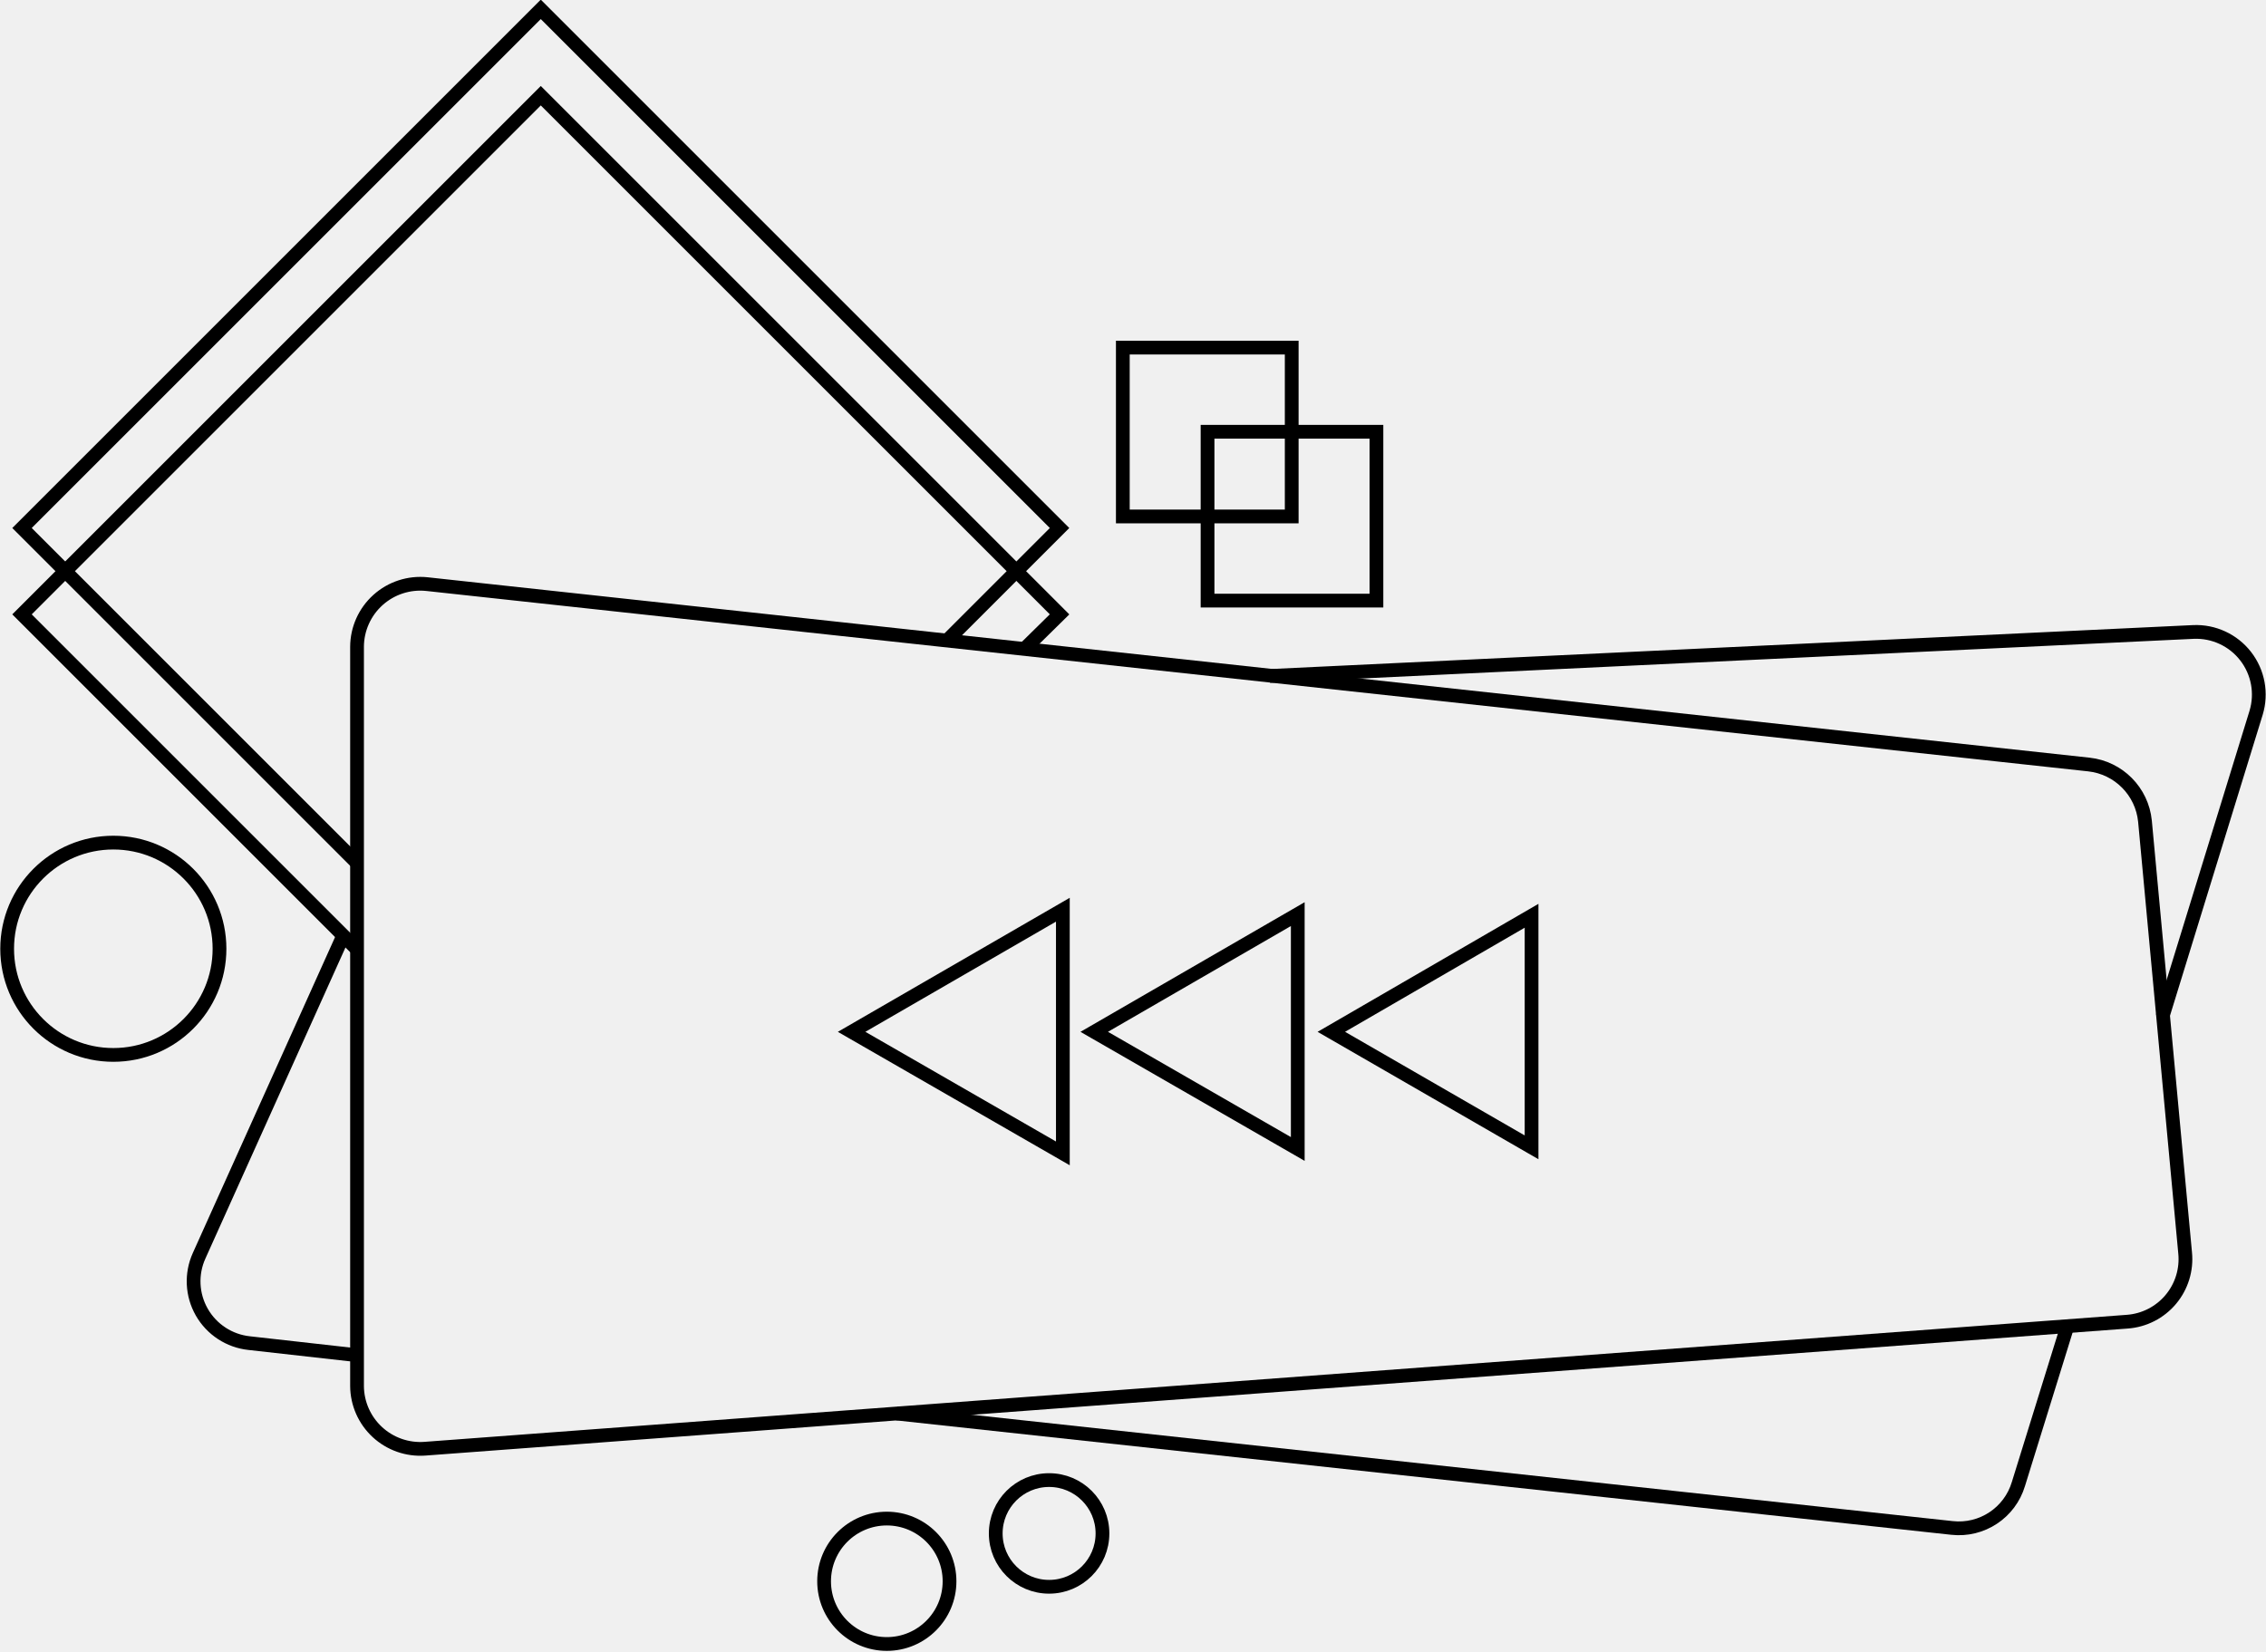
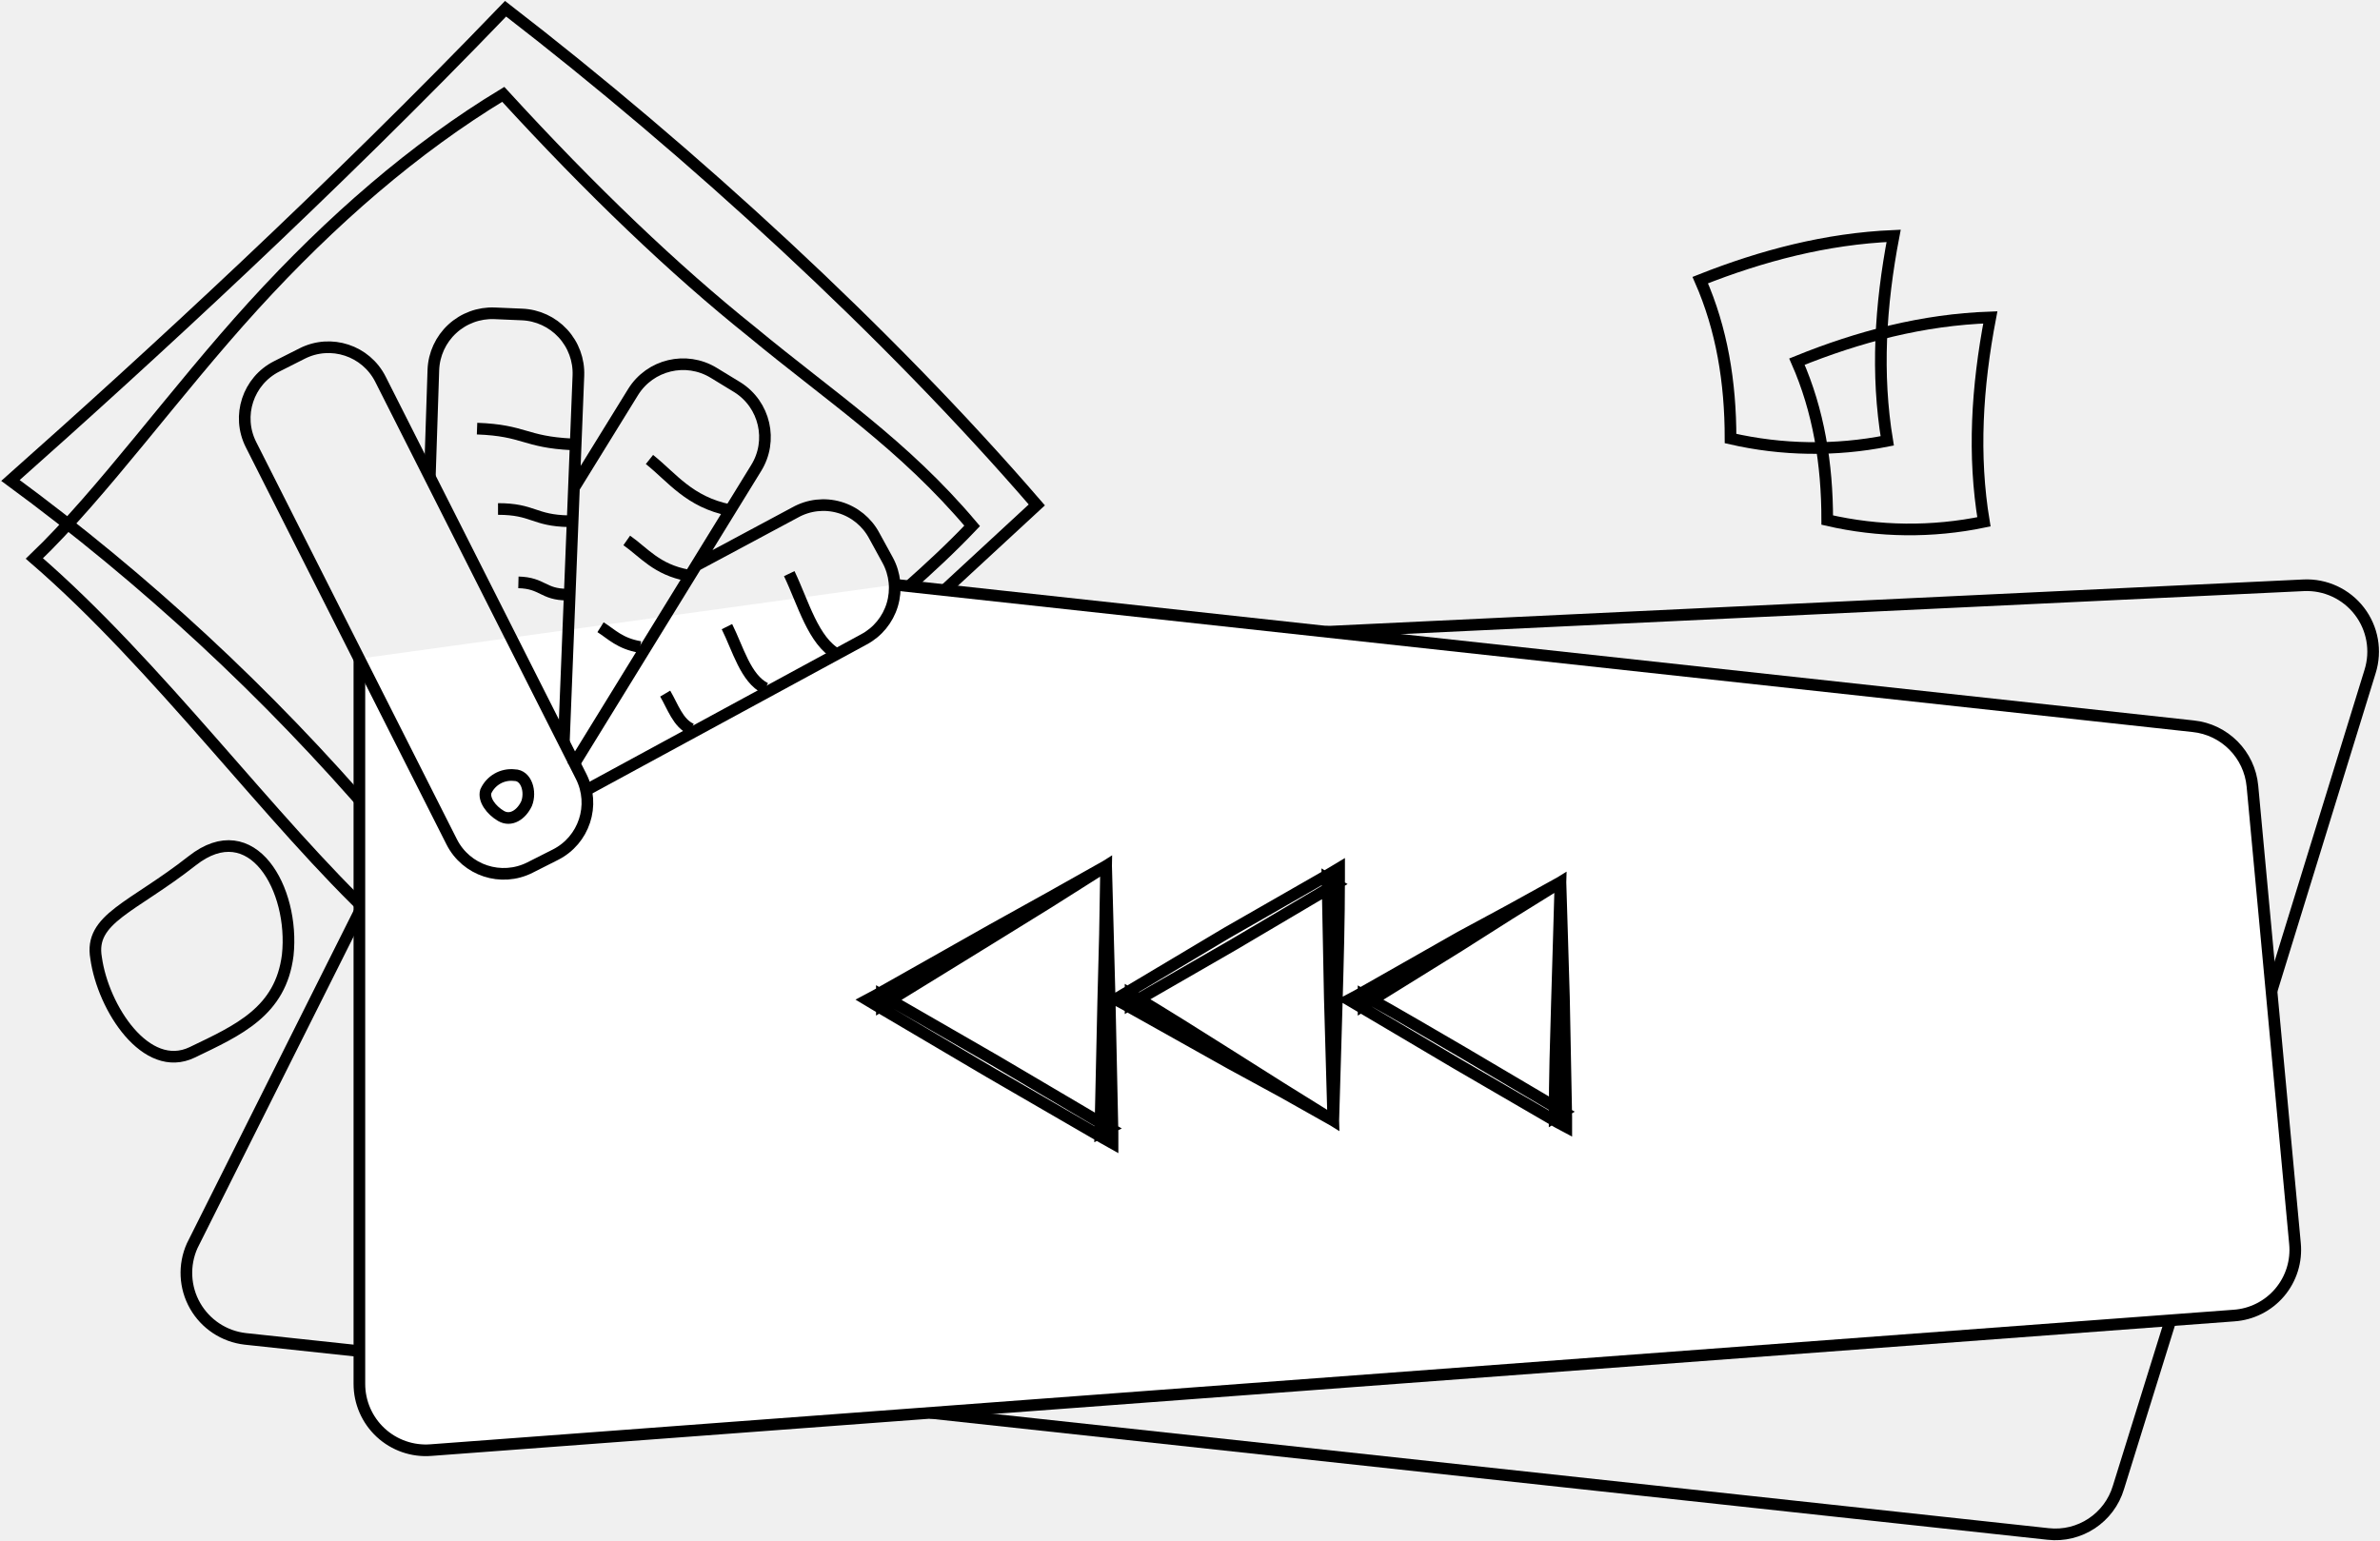
- <svg xmlns="http://www.w3.org/2000/svg" viewBox="0 0 411.9 300.2" id="design">
-   <g fill="none" stroke="#000000" stroke-width="2.5">
-     <path d="M64.9 156.9L4 96 98.3 1.7 192.6 96l-20.5 20.5" />
-     <path d="M219.5 78.5h30.7v30.7h-30.7z" />
-     <path d="M204.1 63.2h30.7v30.7h-30.7z" />
-     <path d="M393.1 184.8l17-55.2a11.4 11.4 0 0 0-11.4-14.7l-167.9 8M163 257l191.8 20.8a11.3 11.3 0 0 0 12.1-8l8.9-28.7m-313.4-71l-26.2 58.2a11.3 11.3 0 0 0 9.1 15.9l19.6 2.2" />
-     <path d="M397.2 227.8l-7.3-78.5a11.5 11.5 0 0 0-10.2-10.3L77.6 106.2a11.5 11.5 0 0 0-12.7 11.4V252a11.5 11.5 0 0 0 12.3 11.4l309.5-23.1a11.4 11.4 0 0 0 10.5-12.5z" />
-     <circle cx="20.6" cy="172.5" r="19.3" />
-     <circle cx="161.2" cy="287.5" r="11.4" />
-     <circle cx="190.7" cy="278.8" r="9.7" />
-     <path d="M193.2 165.4l-38.4 22.2 38.4 22.1v-44.3zm42.7.8l-37 21.4 37 21.3v-42.7zm42.5.3L242 187.6l36.4 21v-42.1z" />
-     <path d="M64.9 172.6L4 111.7l94.3-94.3 94.3 94.3-6.4 6.3" />
+ <svg xmlns="http://www.w3.org/2000/svg" viewBox="0 0 408.6 264.6" id="design">
+   <g fill="none" stroke="#000000" stroke-width="2">
+     <path d="M64.7,140.8A377.1,377.1,0,0,0,1.8,82.5c24.1-21.4,55.1-49.9,85-81,32,24.7,65.5,55.4,91.2,85.2l-18.5,17.1" />
+     <path d="M64.4,157.8C46.6,141.1,27.1,114.2,5.9,95.9,17.5,84.8,30.1,67.2,43.5,52.5S71.2,25.4,86.4,16.2Q109.1,41,129.1,57c13.4,11.1,26,19.3,37.8,33.3-3.7,3.9-7.4,7.3-11,10.5" />
+     <path d="M308.5 62.1c3.7 8.4 5.2 17.5 5.2 27.2a62.7 62.7 0 0 0 26.9.3c-1.9-11.4-1.2-23.1 1.1-35.1-11.6.4-22.6 3.3-33.2 7.6z" />
+     <path d="M291.9 48.1c3.7 8.4 5.2 17.5 5.2 27.2a64.3 64.3 0 0 0 26.9.4c-1.9-11.5-1.2-23.2 1.1-35.2-11.6.5-22.6 3.4-33.2 7.6z" />
+     <path d="M389.9 170.4l17-55.1a11.4 11.4 0 0 0-11.4-14.8l-167.9 8m-67.9 134.1l191.9 20.8a11.3 11.3 0 0 0 12.1-8l8.9-28.6M61.7 156.6L33 213.9a11.4 11.4 0 0 0 9.1 16l19.6 2.1" />
+     <path d="M61.7,113.1V237.6A11.4,11.4,0,0,0,74,249l309.5-23.1A11.3,11.3,0,0,0,394,213.5L386.7,135a11.4,11.4,0,0,0-10.2-10.3L153.6,100.4" fill="#fff" class="F G I" />
+     <path d="M49.4 164c-1.2 9.7-8.5 12.9-16.4 16.7s-15.3-7.6-16.5-16.2c-1.2-6.8 6.2-8.6 16.5-16.7s17.6 4.9 16.4 16.2z" />
+     <path d="M189.9 148.7l-9.8 6.2-9.7 6-19 11.7v-1.7l19.6 11.3 19.5 11.5-1.6.8.5-22.5.3-11.5zm0 0l.6 22.6.5 23.2v1.8l-1.6-.9-19.5-11.3-19.5-11.5-1.5-.9 1.5-.8 20-11.3 9.9-5.5zm39 43.7l-8.7-4.9-9-4.9-18.2-10.2-1.5-.8 1.5-.9 17.6-10.5 17.8-10.2 1.5-.9v1.8c0 7.1-.2 14.1-.4 21.1l-.3 10.3zm0 0l-.6-21.1-.4-20.4 1.5.9-17.6 10.4-17.7 10.2v-1.7c5.7 3.4 11.4 7 17.1 10.6l8.7 5.5zm39-40.9l-8.7 5.4-8.5 5.4-16.6 10.3v-1.7c5.8 3.2 11.5 6.6 17.2 9.9l17.1 10.1-1.5.9c0-6.6.2-13.1.4-19.8l.3-10.1zm0 0l.3 9.8.3 10 .4 20.5v1.7l-1.5-.8-17.2-10-18.6-11 1.5-.8 17.6-10 8.7-4.7z" />
+     <path d="M119.7 97l16.8-9a9.9 9.9 0 0 1 13.6 4l2.3 4.2a10 10 0 0 1-4.1 13.6l-47.7 25.9m-1.9-52.2l10-16.2a10.1 10.1 0 0 1 13.8-3.3l4.1 2.5a10.1 10.1 0 0 1 3.2 13.9l-31.5 51.2M73.8 81.7l.6-18.2a10.1 10.1 0 0 1 10.5-9.7l4.7.2a10.1 10.1 0 0 1 9.7 10.5l-2.5 63" />
+     <rect x="59" y="56.6" width="24.9" height="96.42" rx="10" transform="matrix(.892586 -.450878 .450878 .892586 -39.6 43.5)" />
+     <path d="M81.9 73.6c8.2.3 8.1 2.3 16.3 2.7M85.5 87.4c6.1 0 6.1 2 12.2 2.1M89 100c4.2.1 4.2 2.1 8.4 2.1m14.1-23.2c3.9 3.1 6.8 7.3 13.8 8.7m-17.7 5.2c3 2.1 5.1 5 10.5 6m-15 8.9c1.9 1.2 3.3 2.8 6.8 3.4m25.6-12.6c2.4 5 4.1 11.6 8.3 13.9m-19-4.8c1.9 3.8 3.2 8.9 6.6 10.6m-17.2.9c1.3 2.2 2.2 5.1 4.5 6.1" />
+     <path d="M90.4 138c-.9 1.9-2.7 3.1-4.4 2.1s-3-2.8-2.6-4.2a4.8 4.8 0 0 1 4.9-2.8c2.1 0 2.9 2.9 2.1 4.9z" />
  </g>
</svg>
